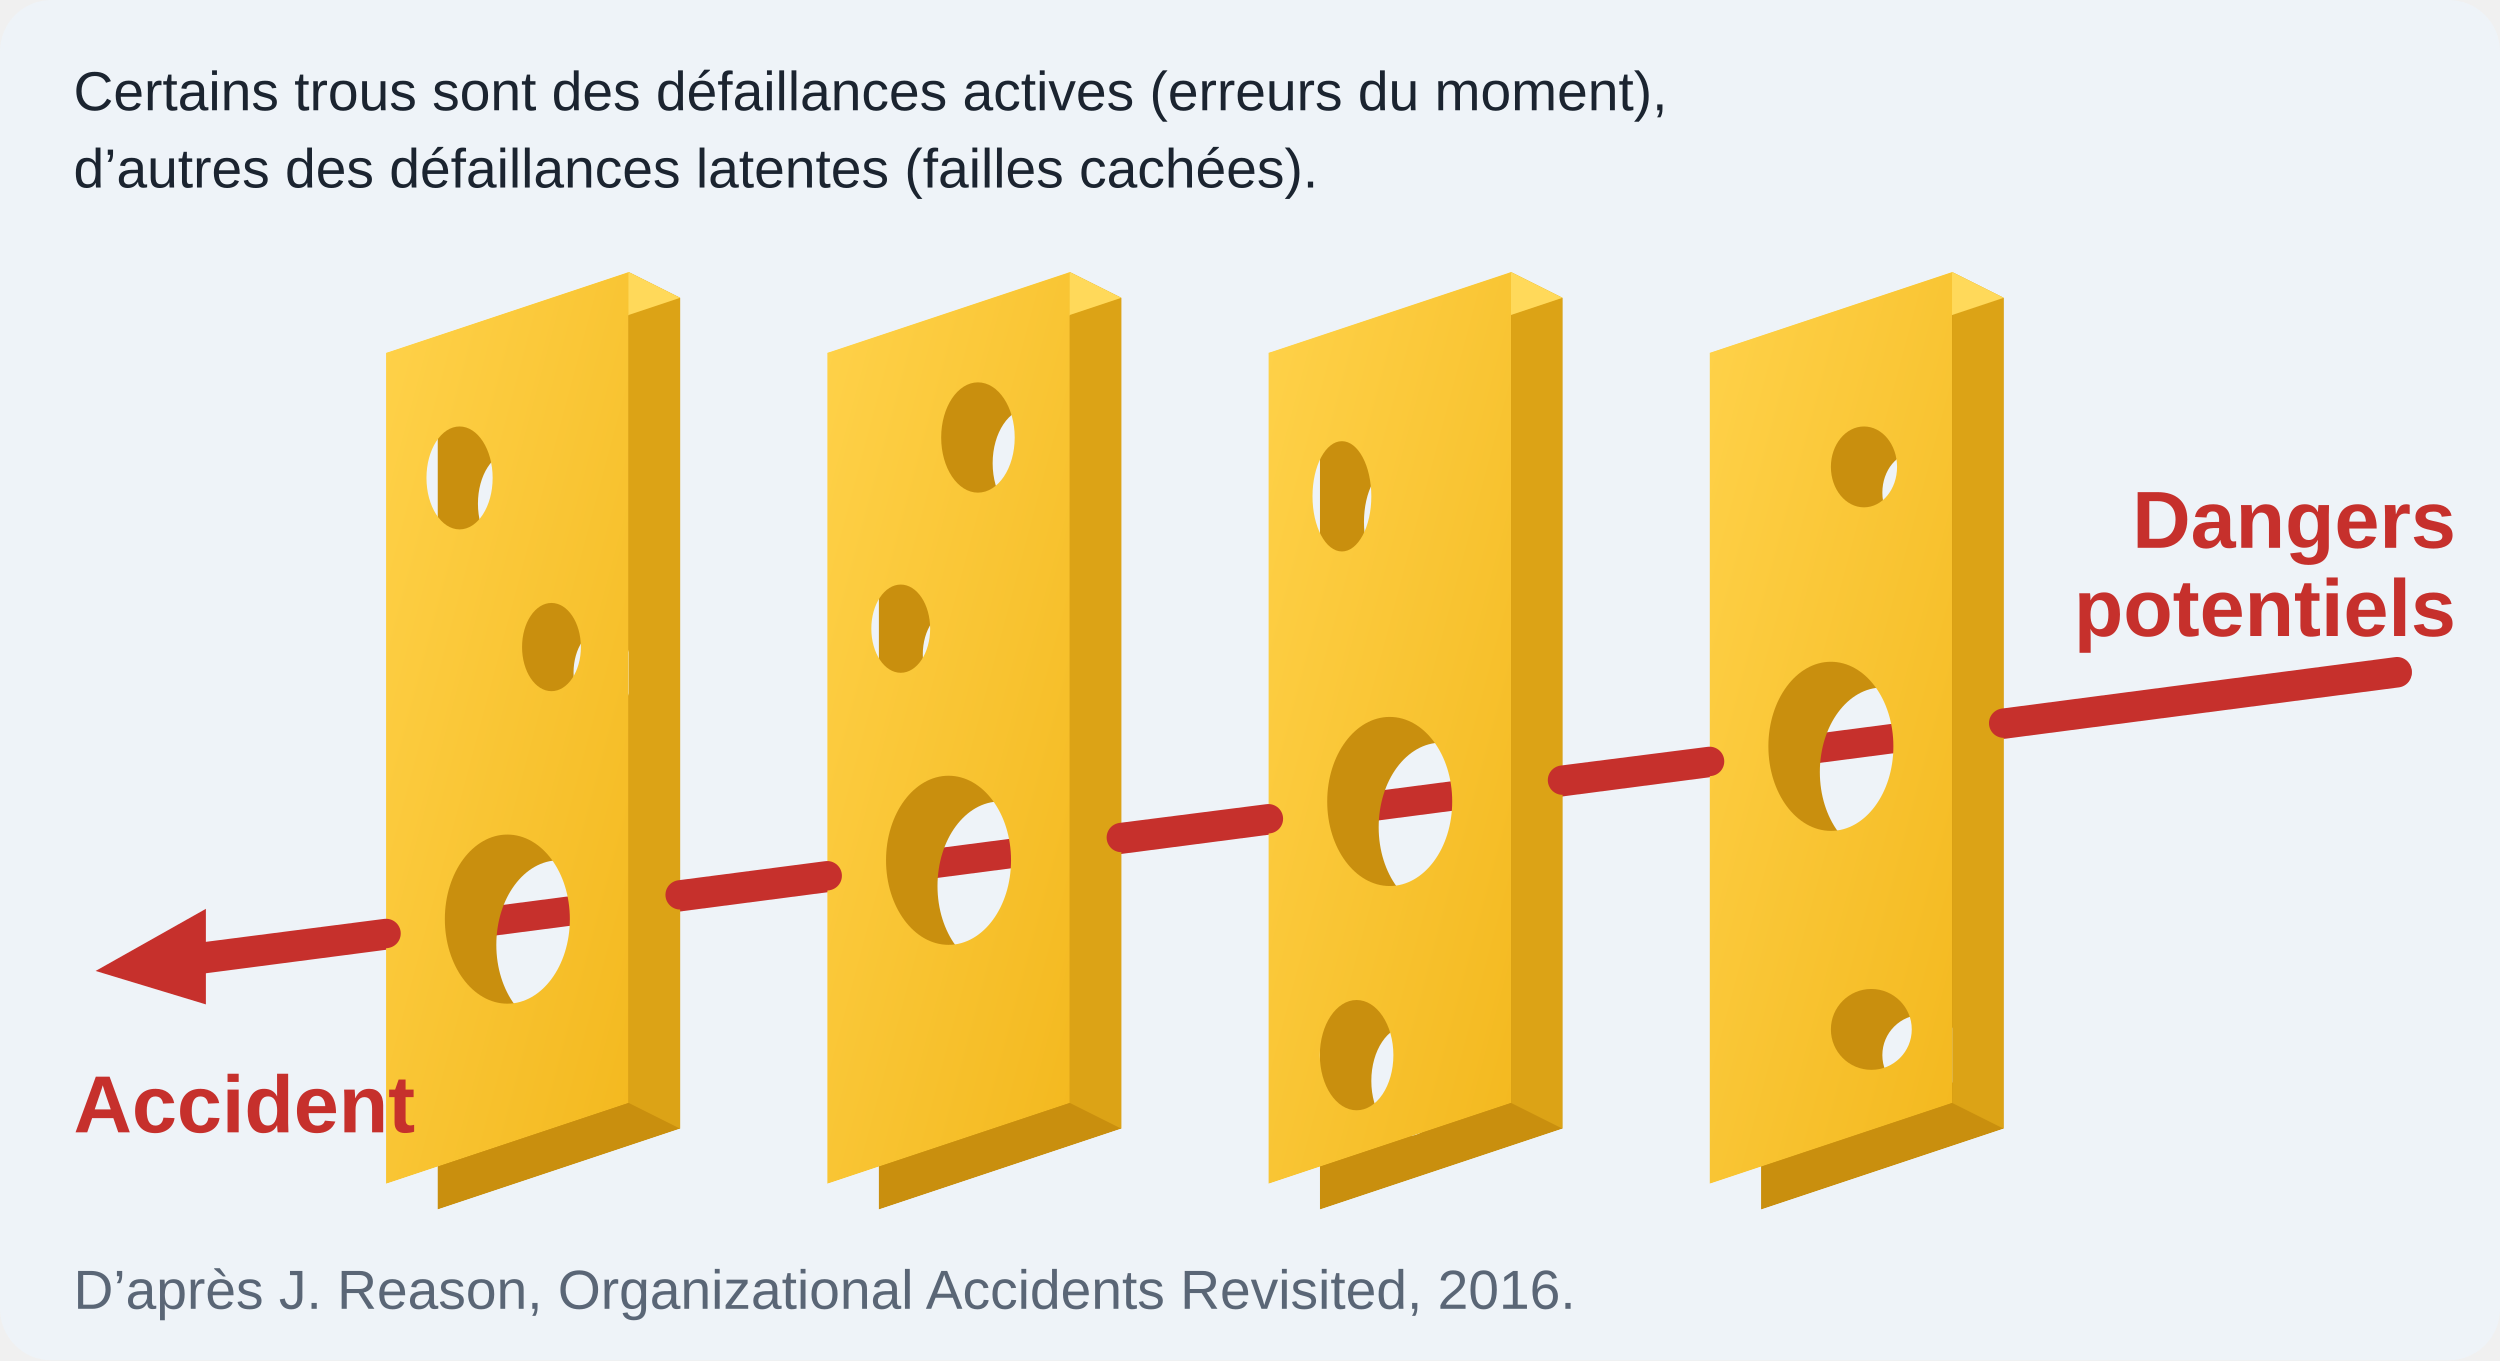
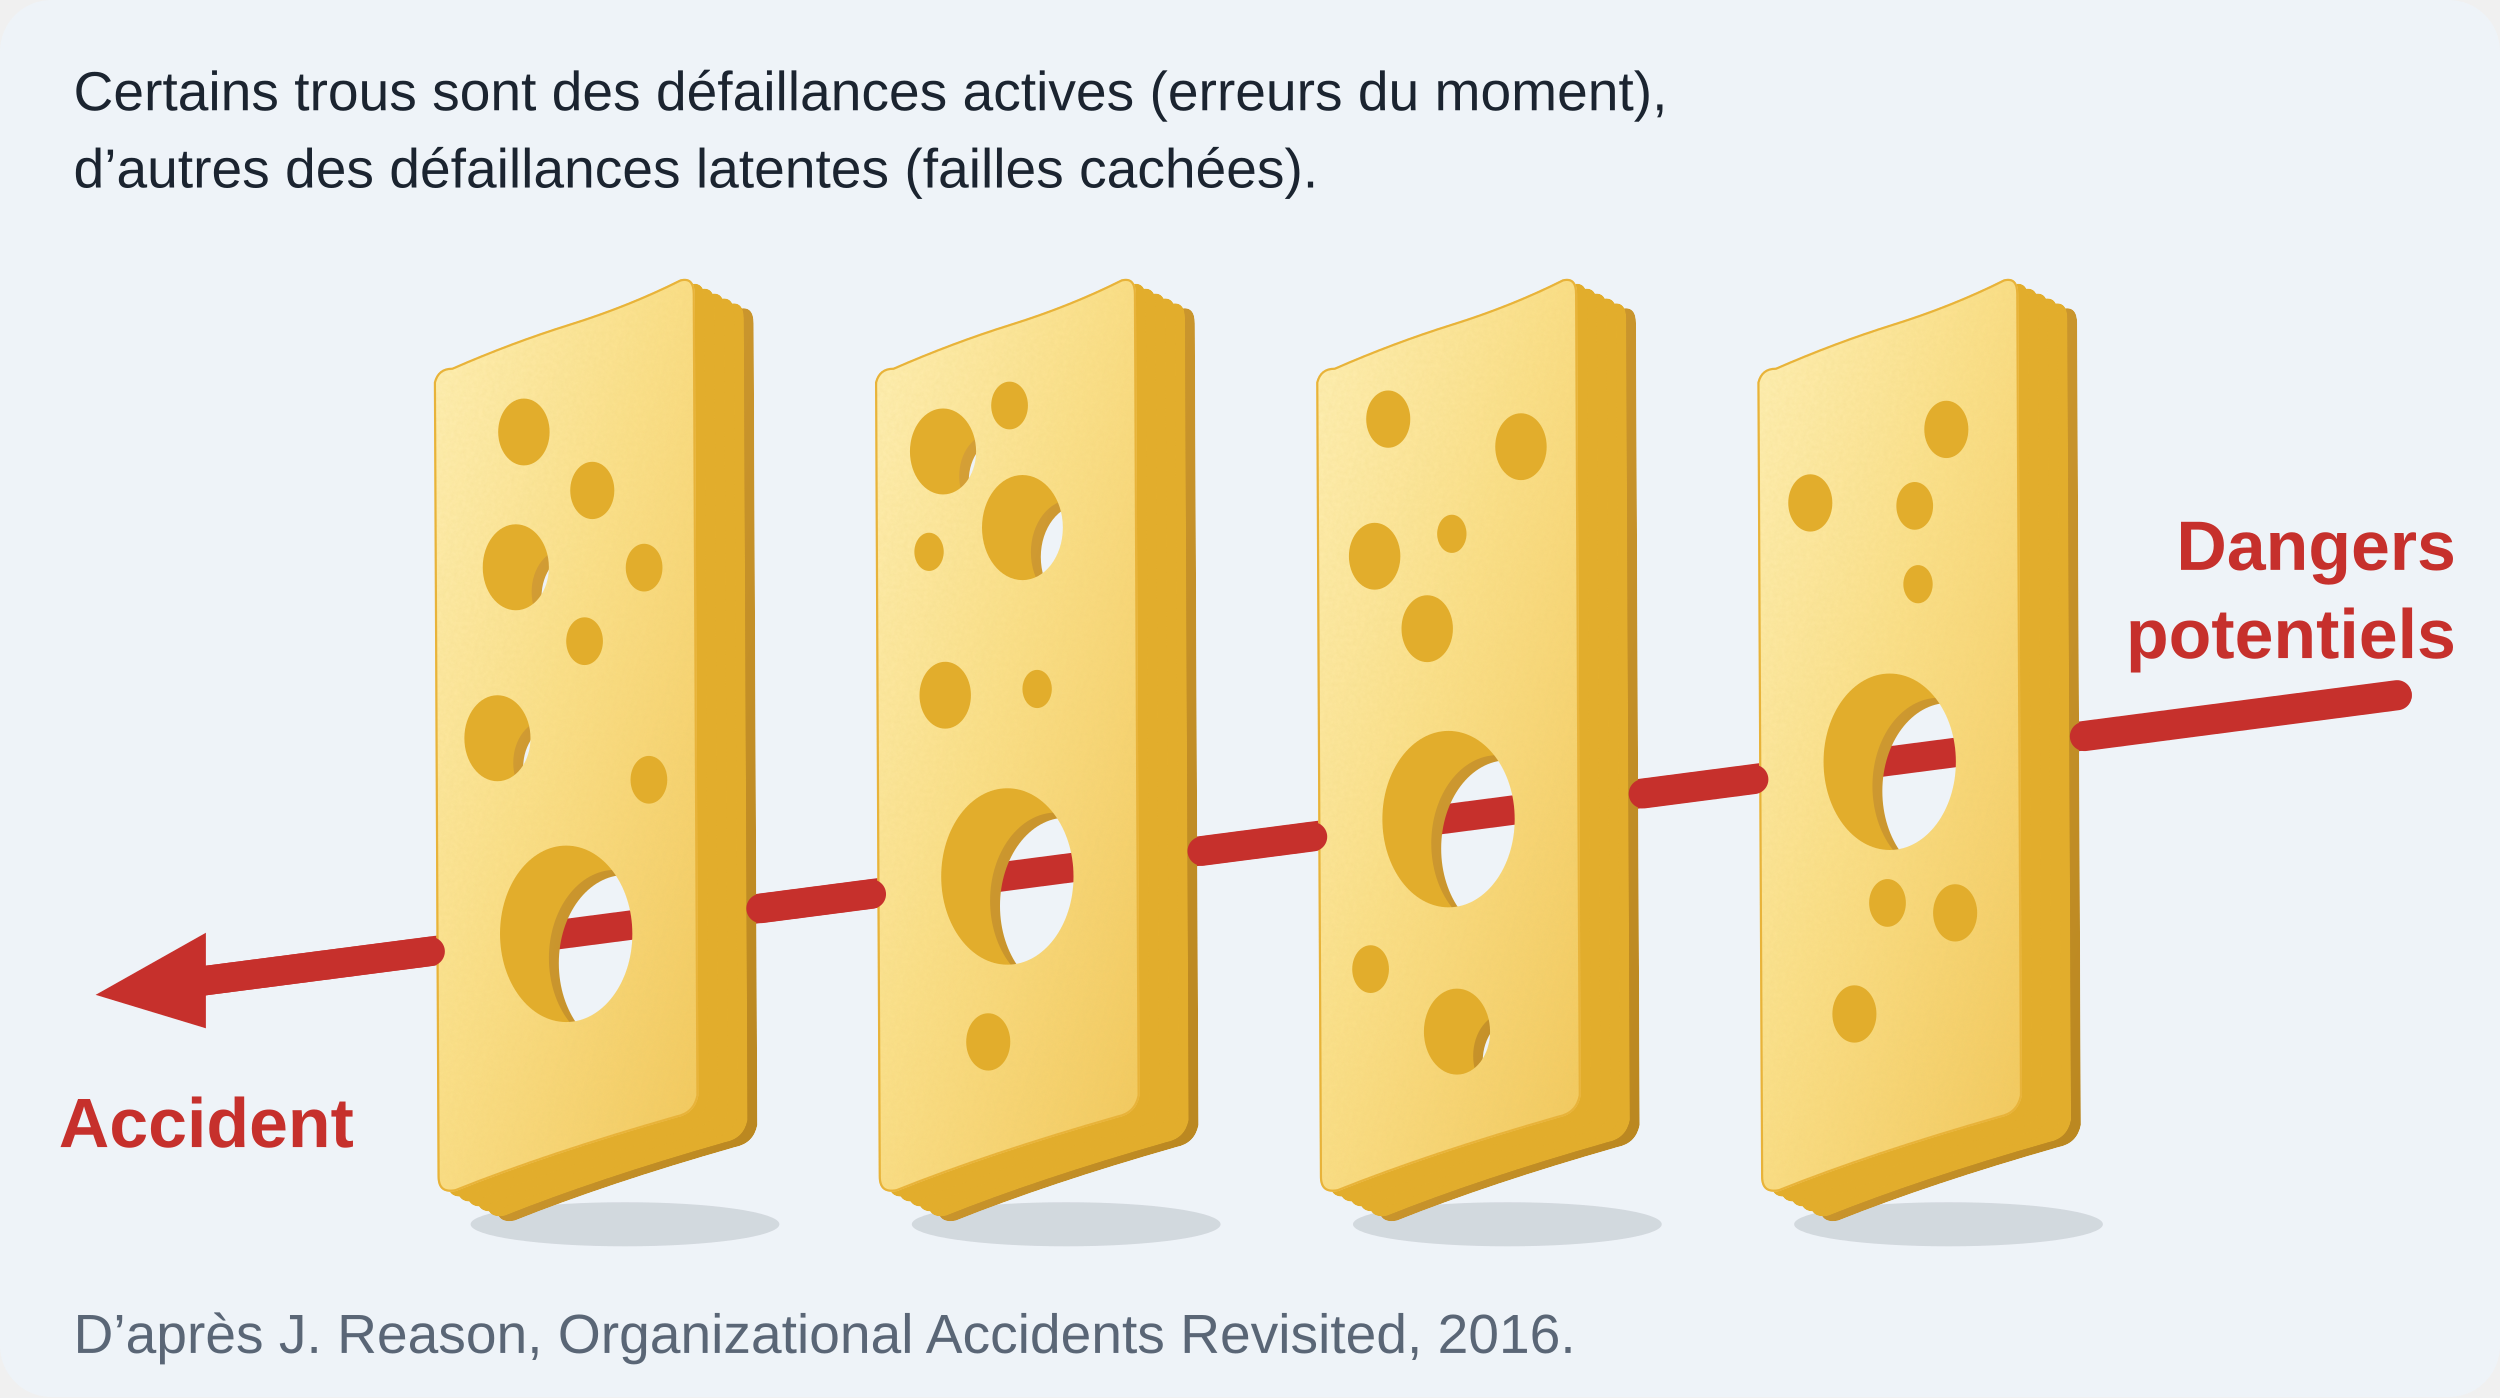
- <svg xmlns="http://www.w3.org/2000/svg" viewBox="0 0 680 370" role="img" aria-labelledby="t d">
-   <style>.ar{stroke:#c6302c;stroke-width:8;stroke-linecap:round}.l{font:700 19px 'Barlow Condensed',Arial Narrow,Arial,sans-serif;fill:#1b2430}.s{font:15px Arial,sans-serif;fill:#5a6676}.k{font:700 22px 'Barlow Condensed',Arial Narrow,Arial,sans-serif;fill:#c6302c}.n{font:15px Arial,sans-serif;fill:#1b2430}</style>
+ <svg xmlns="http://www.w3.org/2000/svg" viewBox="0 0 680 380" role="img" aria-labelledby="t d">
+   <style>.ar{stroke:#c6302c;stroke-width:8;stroke-linecap:round}.l{font:700 19px 'Barlow Condensed',Arial Narrow,Arial,sans-serif;fill:#1b2430}.s{font:15px Arial,sans-serif;fill:#5a6676}.k{font:700 19px 'Barlow Condensed',Arial Narrow,Arial,sans-serif;fill:#c6302c}.n{font:15px Arial,sans-serif;fill:#1b2430}</style>
  <defs>
-     <linearGradient id="g" x1="0" y1="0" x2="1" y2="1">
-       <stop offset="0" stop-color="#ffd24a" />
-       <stop offset="1" stop-color="#f3b81e" />
+     <linearGradient id="gf" x1="0" y1="0" x2="1" y2="1">
+       <stop offset="0" stop-color="#fff1b8" />
+       <stop offset=".45" stop-color="#fbe08a" />
+       <stop offset="1" stop-color="#f2c75a" />
    </linearGradient>
+     <linearGradient id="gb" x1="0" y1="0" x2="1" y2="1">
+       <stop offset="0" stop-color="#d9a33a" />
+       <stop offset="1" stop-color="#b9861f" />
+     </linearGradient>
+     <filter id="nz" x="0" y="0" width="100%" height="100%">
+       <feTurbulence type="fractalNoise" baseFrequency=".9" numOctaves="2" seed="3" />
+       <feColorMatrix values="0 0 0 0 .78  0 0 0 0 .58  0 0 0 0 .15  0 0 0 .35 0" />
+     </filter>
+     <pattern id="tx" width="680" height="380" patternUnits="userSpaceOnUse">
+       <rect width="680" height="380" filter="url(#nz)" />
+     </pattern>
    <mask id="b0">
-       <polygon points="119,103 185,81 185,307 119,329" fill="#fff" />
-       <ellipse cx="152" cy="257" rx="17" ry="23" fill="#000" />
-       <ellipse cx="139" cy="137" rx="9" ry="14" fill="#000" />
-       <ellipse cx="164" cy="183" rx="8" ry="12" fill="#000" />
+       <path d="M139,108 Q155,101 171,96 T201,84 Q205,83 205,88 L206,306 Q205,311 200,312 Q165,322 140,332 Q135,333 135,328 L134,112 Q135,108 139,108Z" fill="#fff" />
+       <ellipse cx="170.0" cy="262.0" rx="18" ry="24.0" fill="#000" />
+       <ellipse cx="151.3" cy="208.8" rx="9" ry="11.7" fill="#000" />
+       <ellipse cx="177.1" cy="141.4" rx="6" ry="7.8" fill="#000" />
+       <ellipse cx="175.0" cy="182.4" rx="5" ry="6.5" fill="#000" />
+       <ellipse cx="192.5" cy="220.1" rx="5" ry="6.5" fill="#000" />
+       <ellipse cx="191.2" cy="162.4" rx="5" ry="6.5" fill="#000" />
+       <ellipse cx="156.3" cy="162.3" rx="9" ry="11.7" fill="#000" />
+       <ellipse cx="158.5" cy="125.5" rx="7" ry="9.1" fill="#000" />
    </mask>
    <mask id="f0">
-       <polygon points="105,96 171,74 171,300 105,322" fill="#fff" />
-       <ellipse cx="138" cy="250" rx="17" ry="23" fill="#000" />
-       <ellipse cx="125" cy="130" rx="9" ry="14" fill="#000" />
-       <ellipse cx="150" cy="176" rx="8" ry="12" fill="#000" />
+       <path d="M123,100 Q139,93 155,88 T185,76 Q189,75 189,80 L190,298 Q189,303 184,304 Q149,314 124,324 Q119,325 119,320 L118,104 Q119,100 123,100Z" fill="#fff" />
+       <ellipse cx="154.0" cy="254.0" rx="18" ry="24.0" fill="#000" />
+       <ellipse cx="135.3" cy="200.8" rx="9" ry="11.7" fill="#000" />
+       <ellipse cx="161.1" cy="133.4" rx="6" ry="7.8" fill="#000" />
+       <ellipse cx="159.0" cy="174.4" rx="5" ry="6.5" fill="#000" />
+       <ellipse cx="176.5" cy="212.1" rx="5" ry="6.5" fill="#000" />
+       <ellipse cx="175.2" cy="154.4" rx="5" ry="6.5" fill="#000" />
+       <ellipse cx="140.3" cy="154.3" rx="9" ry="11.7" fill="#000" />
+       <ellipse cx="142.5" cy="117.5" rx="7" ry="9.1" fill="#000" />
+     </mask>
+     <mask id="t0_1">
+       <path d="M125.667,101.333 Q141.667,94.333 157.667,89.333 T187.667,77.333 Q191.667,76.333 191.667,81.333 L192.667,299.333 Q191.667,304.333 186.667,305.333 Q151.667,315.333 126.667,325.333 Q121.667,326.333 121.667,321.333 L120.667,105.333 Q121.667,101.333 125.667,101.333Z" fill="#fff" />
+       <ellipse cx="156.7" cy="255.3" rx="18" ry="24.0" fill="#000" />
+       <ellipse cx="138.0" cy="202.2" rx="9" ry="11.7" fill="#000" />
+       <ellipse cx="163.7" cy="134.7" rx="6" ry="7.8" fill="#000" />
+       <ellipse cx="161.6" cy="175.7" rx="5" ry="6.5" fill="#000" />
+       <ellipse cx="179.2" cy="213.5" rx="5" ry="6.5" fill="#000" />
+       <ellipse cx="177.8" cy="155.8" rx="5" ry="6.5" fill="#000" />
+       <ellipse cx="142.9" cy="155.7" rx="9" ry="11.7" fill="#000" />
+       <ellipse cx="145.2" cy="118.8" rx="7" ry="9.1" fill="#000" />
+     </mask>
+     <mask id="t0_2">
+       <path d="M128.333,102.667 Q144.333,95.667 160.333,90.667 T190.333,78.667 Q194.333,77.667 194.333,82.667 L195.333,300.667 Q194.333,305.667 189.333,306.667 Q154.333,316.667 129.333,326.667 Q124.333,327.667 124.333,322.667 L123.333,106.667 Q124.333,102.667 128.333,102.667Z" fill="#fff" />
+       <ellipse cx="159.3" cy="256.6" rx="18" ry="24.0" fill="#000" />
+       <ellipse cx="140.6" cy="203.5" rx="9" ry="11.7" fill="#000" />
+       <ellipse cx="166.4" cy="136.1" rx="6" ry="7.8" fill="#000" />
+       <ellipse cx="164.3" cy="177.1" rx="5" ry="6.5" fill="#000" />
+       <ellipse cx="181.9" cy="214.8" rx="5" ry="6.5" fill="#000" />
+       <ellipse cx="180.5" cy="157.1" rx="5" ry="6.5" fill="#000" />
+       <ellipse cx="145.6" cy="157.0" rx="9" ry="11.7" fill="#000" />
+       <ellipse cx="147.8" cy="120.1" rx="7" ry="9.1" fill="#000" />
+     </mask>
+     <mask id="t0_3">
+       <path d="M131.0,104.0 Q147.0,97.0 163.0,92.0 T193.0,80.0 Q197.0,79.0 197.0,84.0 L198.0,302.0 Q197.0,307.0 192.0,308.0 Q157.0,318.0 132.0,328.0 Q127.0,329.0 127.0,324.0 L126.0,108.0 Q127.0,104.0 131.0,104.0Z" fill="#fff" />
+       <ellipse cx="162.0" cy="258.0" rx="18" ry="24.0" fill="#000" />
+       <ellipse cx="143.3" cy="204.8" rx="9" ry="11.7" fill="#000" />
+       <ellipse cx="169.1" cy="137.4" rx="6" ry="7.8" fill="#000" />
+       <ellipse cx="167.0" cy="178.4" rx="5" ry="6.5" fill="#000" />
+       <ellipse cx="184.5" cy="216.1" rx="5" ry="6.5" fill="#000" />
+       <ellipse cx="183.2" cy="158.4" rx="5" ry="6.5" fill="#000" />
+       <ellipse cx="148.3" cy="158.3" rx="9" ry="11.7" fill="#000" />
+       <ellipse cx="150.5" cy="121.5" rx="7" ry="9.1" fill="#000" />
+     </mask>
+     <mask id="t0_4">
+       <path d="M133.667,105.333 Q149.667,98.333 165.667,93.333 T195.667,81.333 Q199.667,80.333 199.667,85.333 L200.667,303.333 Q199.667,308.333 194.667,309.333 Q159.667,319.333 134.667,329.333 Q129.667,330.333 129.667,325.333 L128.667,109.333 Q129.667,105.333 133.667,105.333Z" fill="#fff" />
+       <ellipse cx="164.7" cy="259.3" rx="18" ry="24.0" fill="#000" />
+       <ellipse cx="146.0" cy="206.2" rx="9" ry="11.7" fill="#000" />
+       <ellipse cx="171.7" cy="138.7" rx="6" ry="7.8" fill="#000" />
+       <ellipse cx="169.6" cy="179.7" rx="5" ry="6.5" fill="#000" />
+       <ellipse cx="187.2" cy="217.5" rx="5" ry="6.5" fill="#000" />
+       <ellipse cx="185.8" cy="159.8" rx="5" ry="6.5" fill="#000" />
+       <ellipse cx="150.9" cy="159.7" rx="9" ry="11.7" fill="#000" />
+       <ellipse cx="153.2" cy="122.8" rx="7" ry="9.1" fill="#000" />
+     </mask>
+     <mask id="t0_5">
+       <path d="M136.333,106.667 Q152.333,99.667 168.333,94.667 T198.333,82.667 Q202.333,81.667 202.333,86.667 L203.333,304.667 Q202.333,309.667 197.333,310.667 Q162.333,320.667 137.333,330.667 Q132.333,331.667 132.333,326.667 L131.333,110.667 Q132.333,106.667 136.333,106.667Z" fill="#fff" />
+       <ellipse cx="167.3" cy="260.6" rx="18" ry="24.0" fill="#000" />
+       <ellipse cx="148.6" cy="207.5" rx="9" ry="11.7" fill="#000" />
+       <ellipse cx="174.4" cy="140.1" rx="6" ry="7.8" fill="#000" />
+       <ellipse cx="172.3" cy="181.1" rx="5" ry="6.5" fill="#000" />
+       <ellipse cx="189.9" cy="218.8" rx="5" ry="6.5" fill="#000" />
+       <ellipse cx="188.5" cy="161.1" rx="5" ry="6.5" fill="#000" />
+       <ellipse cx="153.6" cy="161.0" rx="9" ry="11.7" fill="#000" />
+       <ellipse cx="155.8" cy="124.1" rx="7" ry="9.1" fill="#000" />
    </mask>
    <mask id="b1">
-       <polygon points="239,103 305,81 305,307 239,329" fill="#fff" />
-       <ellipse cx="272" cy="241" rx="17" ry="23" fill="#000" />
-       <ellipse cx="280" cy="126" rx="10" ry="15" fill="#000" />
-       <ellipse cx="259" cy="178" rx="8" ry="12" fill="#000" />
+       <path d="M259,108 Q275,101 291,96 T321,84 Q325,83 325,88 L326,306 Q325,311 320,312 Q285,322 260,332 Q255,333 255,328 L254,112 Q255,108 259,108Z" fill="#fff" />
+       <ellipse cx="290.0" cy="246.4" rx="18" ry="24.0" fill="#000" />
+       <ellipse cx="294.1" cy="151.5" rx="11" ry="14.3" fill="#000" />
+       <ellipse cx="272.5" cy="130.8" rx="9" ry="11.7" fill="#000" />
+       <ellipse cx="298.1" cy="195.4" rx="4" ry="5.2" fill="#000" />
+       <ellipse cx="290.6" cy="118.3" rx="5" ry="6.5" fill="#000" />
+       <ellipse cx="284.8" cy="291.4" rx="6" ry="7.8" fill="#000" />
+       <ellipse cx="273.1" cy="197.1" rx="7" ry="9.1" fill="#000" />
+       <ellipse cx="268.7" cy="158.1" rx="4" ry="5.2" fill="#000" />
    </mask>
    <mask id="f1">
-       <polygon points="225,96 291,74 291,300 225,322" fill="#fff" />
-       <ellipse cx="258" cy="234" rx="17" ry="23" fill="#000" />
-       <ellipse cx="266" cy="119" rx="10" ry="15" fill="#000" />
-       <ellipse cx="245" cy="171" rx="8" ry="12" fill="#000" />
+       <path d="M243,100 Q259,93 275,88 T305,76 Q309,75 309,80 L310,298 Q309,303 304,304 Q269,314 244,324 Q239,325 239,320 L238,104 Q239,100 243,100Z" fill="#fff" />
+       <ellipse cx="274.0" cy="238.4" rx="18" ry="24.0" fill="#000" />
+       <ellipse cx="278.1" cy="143.5" rx="11" ry="14.3" fill="#000" />
+       <ellipse cx="256.5" cy="122.8" rx="9" ry="11.7" fill="#000" />
+       <ellipse cx="282.1" cy="187.4" rx="4" ry="5.2" fill="#000" />
+       <ellipse cx="274.6" cy="110.3" rx="5" ry="6.5" fill="#000" />
+       <ellipse cx="268.8" cy="283.4" rx="6" ry="7.8" fill="#000" />
+       <ellipse cx="257.1" cy="189.1" rx="7" ry="9.1" fill="#000" />
+       <ellipse cx="252.7" cy="150.1" rx="4" ry="5.2" fill="#000" />
+     </mask>
+     <mask id="t1_1">
+       <path d="M245.667,101.333 Q261.667,94.333 277.667,89.333 T307.667,77.333 Q311.667,76.333 311.667,81.333 L312.667,299.333 Q311.667,304.333 306.667,305.333 Q271.667,315.333 246.667,325.333 Q241.667,326.333 241.667,321.333 L240.667,105.333 Q241.667,101.333 245.667,101.333Z" fill="#fff" />
+       <ellipse cx="276.7" cy="239.7" rx="18" ry="24.0" fill="#000" />
+       <ellipse cx="280.8" cy="144.9" rx="11" ry="14.3" fill="#000" />
+       <ellipse cx="259.2" cy="124.1" rx="9" ry="11.7" fill="#000" />
+       <ellipse cx="284.8" cy="188.7" rx="4" ry="5.2" fill="#000" />
+       <ellipse cx="277.3" cy="111.7" rx="5" ry="6.5" fill="#000" />
+       <ellipse cx="271.4" cy="284.8" rx="6" ry="7.8" fill="#000" />
+       <ellipse cx="259.8" cy="190.4" rx="7" ry="9.1" fill="#000" />
+       <ellipse cx="255.4" cy="151.4" rx="4" ry="5.2" fill="#000" />
+     </mask>
+     <mask id="t1_2">
+       <path d="M248.333,102.667 Q264.333,95.667 280.333,90.667 T310.333,78.667 Q314.333,77.667 314.333,82.667 L315.333,300.667 Q314.333,305.667 309.333,306.667 Q274.333,316.667 249.333,326.667 Q244.333,327.667 244.333,322.667 L243.333,106.667 Q244.333,102.667 248.333,102.667Z" fill="#fff" />
+       <ellipse cx="279.3" cy="241.0" rx="18" ry="24.0" fill="#000" />
+       <ellipse cx="283.4" cy="146.2" rx="11" ry="14.3" fill="#000" />
+       <ellipse cx="261.9" cy="125.5" rx="9" ry="11.7" fill="#000" />
+       <ellipse cx="287.5" cy="190.0" rx="4" ry="5.2" fill="#000" />
+       <ellipse cx="280.0" cy="113.0" rx="5" ry="6.5" fill="#000" />
+       <ellipse cx="274.1" cy="286.1" rx="6" ry="7.8" fill="#000" />
+       <ellipse cx="262.5" cy="191.8" rx="7" ry="9.1" fill="#000" />
+       <ellipse cx="258.0" cy="152.7" rx="4" ry="5.2" fill="#000" />
+     </mask>
+     <mask id="t1_3">
+       <path d="M251.0,104.0 Q267.0,97.0 283.0,92.0 T313.0,80.0 Q317.0,79.0 317.0,84.0 L318.0,302.0 Q317.0,307.0 312.0,308.0 Q277.0,318.0 252.0,328.0 Q247.0,329.0 247.0,324.0 L246.0,108.0 Q247.0,104.0 251.0,104.0Z" fill="#fff" />
+       <ellipse cx="282.0" cy="242.4" rx="18" ry="24.0" fill="#000" />
+       <ellipse cx="286.1" cy="147.5" rx="11" ry="14.3" fill="#000" />
+       <ellipse cx="264.5" cy="126.8" rx="9" ry="11.7" fill="#000" />
+       <ellipse cx="290.1" cy="191.4" rx="4" ry="5.2" fill="#000" />
+       <ellipse cx="282.6" cy="114.3" rx="5" ry="6.5" fill="#000" />
+       <ellipse cx="276.8" cy="287.4" rx="6" ry="7.8" fill="#000" />
+       <ellipse cx="265.1" cy="193.1" rx="7" ry="9.1" fill="#000" />
+       <ellipse cx="260.7" cy="154.1" rx="4" ry="5.2" fill="#000" />
+     </mask>
+     <mask id="t1_4">
+       <path d="M253.667,105.333 Q269.667,98.333 285.667,93.333 T315.667,81.333 Q319.667,80.333 319.667,85.333 L320.667,303.333 Q319.667,308.333 314.667,309.333 Q279.667,319.333 254.667,329.333 Q249.667,330.333 249.667,325.333 L248.667,109.333 Q249.667,105.333 253.667,105.333Z" fill="#fff" />
+       <ellipse cx="284.7" cy="243.7" rx="18" ry="24.0" fill="#000" />
+       <ellipse cx="288.8" cy="148.9" rx="11" ry="14.3" fill="#000" />
+       <ellipse cx="267.2" cy="128.1" rx="9" ry="11.7" fill="#000" />
+       <ellipse cx="292.8" cy="192.7" rx="4" ry="5.2" fill="#000" />
+       <ellipse cx="285.3" cy="115.7" rx="5" ry="6.5" fill="#000" />
+       <ellipse cx="279.4" cy="288.8" rx="6" ry="7.8" fill="#000" />
+       <ellipse cx="267.8" cy="194.4" rx="7" ry="9.1" fill="#000" />
+       <ellipse cx="263.4" cy="155.4" rx="4" ry="5.2" fill="#000" />
+     </mask>
+     <mask id="t1_5">
+       <path d="M256.333,106.667 Q272.333,99.667 288.333,94.667 T318.333,82.667 Q322.333,81.667 322.333,86.667 L323.333,304.667 Q322.333,309.667 317.333,310.667 Q282.333,320.667 257.333,330.667 Q252.333,331.667 252.333,326.667 L251.333,110.667 Q252.333,106.667 256.333,106.667Z" fill="#fff" />
+       <ellipse cx="287.3" cy="245.0" rx="18" ry="24.0" fill="#000" />
+       <ellipse cx="291.4" cy="150.2" rx="11" ry="14.3" fill="#000" />
+       <ellipse cx="269.9" cy="129.5" rx="9" ry="11.7" fill="#000" />
+       <ellipse cx="295.5" cy="194.0" rx="4" ry="5.2" fill="#000" />
+       <ellipse cx="288.0" cy="117.0" rx="5" ry="6.5" fill="#000" />
+       <ellipse cx="282.1" cy="290.1" rx="6" ry="7.8" fill="#000" />
+       <ellipse cx="270.5" cy="195.8" rx="7" ry="9.1" fill="#000" />
+       <ellipse cx="266.0" cy="156.7" rx="4" ry="5.2" fill="#000" />
    </mask>
    <mask id="b2">
-       <polygon points="359,103 425,81 425,307 359,329" fill="#fff" />
-       <ellipse cx="392" cy="225" rx="17" ry="23" fill="#000" />
-       <ellipse cx="379" cy="142" rx="8" ry="15" fill="#000" />
-       <ellipse cx="383" cy="294" rx="10" ry="15" fill="#000" />
+       <path d="M379,108 Q395,101 411,96 T441,84 Q445,83 445,88 L446,306 Q445,311 440,312 Q405,322 380,332 Q375,333 375,328 L374,112 Q375,108 379,108Z" fill="#fff" />
+       <ellipse cx="410.0" cy="230.8" rx="18" ry="24.0" fill="#000" />
+       <ellipse cx="393.6" cy="122.0" rx="6" ry="7.8" fill="#000" />
+       <ellipse cx="404.2" cy="179.0" rx="7" ry="9.1" fill="#000" />
+       <ellipse cx="388.8" cy="271.6" rx="5" ry="6.5" fill="#000" />
+       <ellipse cx="429.7" cy="129.5" rx="7" ry="9.1" fill="#000" />
+       <ellipse cx="412.3" cy="288.6" rx="9" ry="11.7" fill="#000" />
+       <ellipse cx="410.9" cy="153.2" rx="4" ry="5.2" fill="#000" />
+       <ellipse cx="389.9" cy="159.3" rx="7" ry="9.1" fill="#000" />
    </mask>
    <mask id="f2">
-       <polygon points="345,96 411,74 411,300 345,322" fill="#fff" />
-       <ellipse cx="378" cy="218" rx="17" ry="23" fill="#000" />
-       <ellipse cx="365" cy="135" rx="8" ry="15" fill="#000" />
-       <ellipse cx="369" cy="287" rx="10" ry="15" fill="#000" />
+       <path d="M363,100 Q379,93 395,88 T425,76 Q429,75 429,80 L430,298 Q429,303 424,304 Q389,314 364,324 Q359,325 359,320 L358,104 Q359,100 363,100Z" fill="#fff" />
+       <ellipse cx="394.0" cy="222.8" rx="18" ry="24.0" fill="#000" />
+       <ellipse cx="377.6" cy="114.0" rx="6" ry="7.8" fill="#000" />
+       <ellipse cx="388.2" cy="171.0" rx="7" ry="9.1" fill="#000" />
+       <ellipse cx="372.8" cy="263.6" rx="5" ry="6.5" fill="#000" />
+       <ellipse cx="413.7" cy="121.5" rx="7" ry="9.1" fill="#000" />
+       <ellipse cx="396.3" cy="280.6" rx="9" ry="11.7" fill="#000" />
+       <ellipse cx="394.9" cy="145.2" rx="4" ry="5.2" fill="#000" />
+       <ellipse cx="373.9" cy="151.3" rx="7" ry="9.1" fill="#000" />
+     </mask>
+     <mask id="t2_1">
+       <path d="M365.667,101.333 Q381.667,94.333 397.667,89.333 T427.667,77.333 Q431.667,76.333 431.667,81.333 L432.667,299.333 Q431.667,304.333 426.667,305.333 Q391.667,315.333 366.667,325.333 Q361.667,326.333 361.667,321.333 L360.667,105.333 Q361.667,101.333 365.667,101.333Z" fill="#fff" />
+       <ellipse cx="396.7" cy="224.1" rx="18" ry="24.0" fill="#000" />
+       <ellipse cx="380.2" cy="115.3" rx="6" ry="7.8" fill="#000" />
+       <ellipse cx="390.8" cy="172.3" rx="7" ry="9.1" fill="#000" />
+       <ellipse cx="375.5" cy="264.9" rx="5" ry="6.5" fill="#000" />
+       <ellipse cx="416.3" cy="122.8" rx="7" ry="9.1" fill="#000" />
+       <ellipse cx="399.0" cy="281.9" rx="9" ry="11.7" fill="#000" />
+       <ellipse cx="397.6" cy="146.6" rx="4" ry="5.2" fill="#000" />
+       <ellipse cx="376.6" cy="152.7" rx="7" ry="9.1" fill="#000" />
+     </mask>
+     <mask id="t2_2">
+       <path d="M368.333,102.667 Q384.333,95.667 400.333,90.667 T430.333,78.667 Q434.333,77.667 434.333,82.667 L435.333,300.667 Q434.333,305.667 429.333,306.667 Q394.333,316.667 369.333,326.667 Q364.333,327.667 364.333,322.667 L363.333,106.667 Q364.333,102.667 368.333,102.667Z" fill="#fff" />
+       <ellipse cx="399.3" cy="225.4" rx="18" ry="24.0" fill="#000" />
+       <ellipse cx="382.9" cy="116.7" rx="6" ry="7.8" fill="#000" />
+       <ellipse cx="393.5" cy="173.6" rx="7" ry="9.1" fill="#000" />
+       <ellipse cx="378.2" cy="266.2" rx="5" ry="6.5" fill="#000" />
+       <ellipse cx="419.0" cy="124.2" rx="7" ry="9.1" fill="#000" />
+       <ellipse cx="401.7" cy="283.2" rx="9" ry="11.7" fill="#000" />
+       <ellipse cx="400.3" cy="147.9" rx="4" ry="5.2" fill="#000" />
+       <ellipse cx="379.2" cy="154.0" rx="7" ry="9.1" fill="#000" />
+     </mask>
+     <mask id="t2_3">
+       <path d="M371.0,104.0 Q387.0,97.0 403.0,92.0 T433.0,80.0 Q437.0,79.0 437.0,84.0 L438.0,302.0 Q437.0,307.0 432.0,308.0 Q397.0,318.0 372.0,328.0 Q367.0,329.0 367.0,324.0 L366.0,108.0 Q367.0,104.0 371.0,104.0Z" fill="#fff" />
+       <ellipse cx="402.0" cy="226.8" rx="18" ry="24.0" fill="#000" />
+       <ellipse cx="385.6" cy="118.0" rx="6" ry="7.8" fill="#000" />
+       <ellipse cx="396.2" cy="175.0" rx="7" ry="9.1" fill="#000" />
+       <ellipse cx="380.8" cy="267.6" rx="5" ry="6.5" fill="#000" />
+       <ellipse cx="421.7" cy="125.5" rx="7" ry="9.1" fill="#000" />
+       <ellipse cx="404.3" cy="284.6" rx="9" ry="11.7" fill="#000" />
+       <ellipse cx="402.9" cy="149.2" rx="4" ry="5.2" fill="#000" />
+       <ellipse cx="381.9" cy="155.3" rx="7" ry="9.1" fill="#000" />
+     </mask>
+     <mask id="t2_4">
+       <path d="M373.667,105.333 Q389.667,98.333 405.667,93.333 T435.667,81.333 Q439.667,80.333 439.667,85.333 L440.667,303.333 Q439.667,308.333 434.667,309.333 Q399.667,319.333 374.667,329.333 Q369.667,330.333 369.667,325.333 L368.667,109.333 Q369.667,105.333 373.667,105.333Z" fill="#fff" />
+       <ellipse cx="404.7" cy="228.1" rx="18" ry="24.0" fill="#000" />
+       <ellipse cx="388.2" cy="119.3" rx="6" ry="7.8" fill="#000" />
+       <ellipse cx="398.8" cy="176.3" rx="7" ry="9.1" fill="#000" />
+       <ellipse cx="383.5" cy="268.9" rx="5" ry="6.5" fill="#000" />
+       <ellipse cx="424.3" cy="126.8" rx="7" ry="9.1" fill="#000" />
+       <ellipse cx="407.0" cy="285.9" rx="9" ry="11.7" fill="#000" />
+       <ellipse cx="405.6" cy="150.6" rx="4" ry="5.2" fill="#000" />
+       <ellipse cx="384.6" cy="156.7" rx="7" ry="9.1" fill="#000" />
+     </mask>
+     <mask id="t2_5">
+       <path d="M376.333,106.667 Q392.333,99.667 408.333,94.667 T438.333,82.667 Q442.333,81.667 442.333,86.667 L443.333,304.667 Q442.333,309.667 437.333,310.667 Q402.333,320.667 377.333,330.667 Q372.333,331.667 372.333,326.667 L371.333,110.667 Q372.333,106.667 376.333,106.667Z" fill="#fff" />
+       <ellipse cx="407.3" cy="229.4" rx="18" ry="24.0" fill="#000" />
+       <ellipse cx="390.9" cy="120.7" rx="6" ry="7.8" fill="#000" />
+       <ellipse cx="401.5" cy="177.6" rx="7" ry="9.1" fill="#000" />
+       <ellipse cx="386.2" cy="270.2" rx="5" ry="6.5" fill="#000" />
+       <ellipse cx="427.0" cy="128.2" rx="7" ry="9.1" fill="#000" />
+       <ellipse cx="409.7" cy="287.2" rx="9" ry="11.7" fill="#000" />
+       <ellipse cx="408.3" cy="151.9" rx="4" ry="5.2" fill="#000" />
+       <ellipse cx="387.2" cy="158.0" rx="7" ry="9.1" fill="#000" />
    </mask>
    <mask id="b3">
-       <polygon points="479,103 545,81 545,307 479,329" fill="#fff" />
-       <ellipse cx="512" cy="210" rx="17" ry="23" fill="#000" />
-       <ellipse cx="521" cy="134" rx="9" ry="11" fill="#000" />
-       <ellipse cx="523" cy="287" rx="11" ry="11" fill="#000" />
+       <path d="M499,108 Q515,101 531,96 T561,84 Q565,83 565,88 L566,306 Q565,311 560,312 Q525,322 500,332 Q495,333 495,328 L494,112 Q495,108 499,108Z" fill="#fff" />
+       <ellipse cx="530.0" cy="215.2" rx="18" ry="24.0" fill="#000" />
+       <ellipse cx="520.4" cy="283.8" rx="6" ry="7.8" fill="#000" />
+       <ellipse cx="536.8" cy="145.6" rx="5" ry="6.5" fill="#000" />
+       <ellipse cx="508.4" cy="144.8" rx="6" ry="7.8" fill="#000" />
+       <ellipse cx="545.4" cy="124.8" rx="6" ry="7.8" fill="#000" />
+       <ellipse cx="529.4" cy="253.6" rx="5" ry="6.5" fill="#000" />
+       <ellipse cx="547.8" cy="256.3" rx="6" ry="7.8" fill="#000" />
+       <ellipse cx="537.7" cy="166.9" rx="4" ry="5.2" fill="#000" />
    </mask>
    <mask id="f3">
-       <polygon points="465,96 531,74 531,300 465,322" fill="#fff" />
-       <ellipse cx="498" cy="203" rx="17" ry="23" fill="#000" />
-       <ellipse cx="507" cy="127" rx="9" ry="11" fill="#000" />
-       <ellipse cx="509" cy="280" rx="11" ry="11" fill="#000" />
+       <path d="M483,100 Q499,93 515,88 T545,76 Q549,75 549,80 L550,298 Q549,303 544,304 Q509,314 484,324 Q479,325 479,320 L478,104 Q479,100 483,100Z" fill="#fff" />
+       <ellipse cx="514.0" cy="207.2" rx="18" ry="24.0" fill="#000" />
+       <ellipse cx="504.4" cy="275.8" rx="6" ry="7.8" fill="#000" />
+       <ellipse cx="520.8" cy="137.6" rx="5" ry="6.5" fill="#000" />
+       <ellipse cx="492.4" cy="136.8" rx="6" ry="7.8" fill="#000" />
+       <ellipse cx="529.4" cy="116.8" rx="6" ry="7.8" fill="#000" />
+       <ellipse cx="513.4" cy="245.6" rx="5" ry="6.5" fill="#000" />
+       <ellipse cx="531.8" cy="248.3" rx="6" ry="7.8" fill="#000" />
+       <ellipse cx="521.7" cy="158.9" rx="4" ry="5.2" fill="#000" />
+     </mask>
+     <mask id="t3_1">
+       <path d="M485.667,101.333 Q501.667,94.333 517.667,89.333 T547.667,77.333 Q551.667,76.333 551.667,81.333 L552.667,299.333 Q551.667,304.333 546.667,305.333 Q511.667,315.333 486.667,325.333 Q481.667,326.333 481.667,321.333 L480.667,105.333 Q481.667,101.333 485.667,101.333Z" fill="#fff" />
+       <ellipse cx="516.7" cy="208.5" rx="18" ry="24.0" fill="#000" />
+       <ellipse cx="507.0" cy="277.2" rx="6" ry="7.8" fill="#000" />
+       <ellipse cx="523.4" cy="138.9" rx="5" ry="6.5" fill="#000" />
+       <ellipse cx="495.0" cy="138.1" rx="6" ry="7.8" fill="#000" />
+       <ellipse cx="532.0" cy="118.1" rx="6" ry="7.8" fill="#000" />
+       <ellipse cx="516.0" cy="247.0" rx="5" ry="6.5" fill="#000" />
+       <ellipse cx="534.4" cy="249.6" rx="6" ry="7.8" fill="#000" />
+       <ellipse cx="524.3" cy="160.3" rx="4" ry="5.2" fill="#000" />
+     </mask>
+     <mask id="t3_2">
+       <path d="M488.333,102.667 Q504.333,95.667 520.333,90.667 T550.333,78.667 Q554.333,77.667 554.333,82.667 L555.333,300.667 Q554.333,305.667 549.333,306.667 Q514.333,316.667 489.333,326.667 Q484.333,327.667 484.333,322.667 L483.333,106.667 Q484.333,102.667 488.333,102.667Z" fill="#fff" />
+       <ellipse cx="519.3" cy="209.8" rx="18" ry="24.0" fill="#000" />
+       <ellipse cx="509.7" cy="278.5" rx="6" ry="7.8" fill="#000" />
+       <ellipse cx="526.1" cy="140.3" rx="5" ry="6.5" fill="#000" />
+       <ellipse cx="497.7" cy="139.5" rx="6" ry="7.8" fill="#000" />
+       <ellipse cx="534.7" cy="119.4" rx="6" ry="7.8" fill="#000" />
+       <ellipse cx="518.7" cy="248.3" rx="5" ry="6.5" fill="#000" />
+       <ellipse cx="537.1" cy="250.9" rx="6" ry="7.8" fill="#000" />
+       <ellipse cx="527.0" cy="161.6" rx="4" ry="5.2" fill="#000" />
+     </mask>
+     <mask id="t3_3">
+       <path d="M491.0,104.0 Q507.0,97.0 523.0,92.0 T553.0,80.0 Q557.0,79.0 557.0,84.0 L558.0,302.0 Q557.0,307.0 552.0,308.0 Q517.0,318.0 492.0,328.0 Q487.0,329.0 487.0,324.0 L486.0,108.0 Q487.0,104.0 491.0,104.0Z" fill="#fff" />
+       <ellipse cx="522.0" cy="211.2" rx="18" ry="24.0" fill="#000" />
+       <ellipse cx="512.4" cy="279.8" rx="6" ry="7.8" fill="#000" />
+       <ellipse cx="528.8" cy="141.6" rx="5" ry="6.5" fill="#000" />
+       <ellipse cx="500.4" cy="140.8" rx="6" ry="7.8" fill="#000" />
+       <ellipse cx="537.4" cy="120.8" rx="6" ry="7.8" fill="#000" />
+       <ellipse cx="521.4" cy="249.6" rx="5" ry="6.5" fill="#000" />
+       <ellipse cx="539.8" cy="252.3" rx="6" ry="7.8" fill="#000" />
+       <ellipse cx="529.7" cy="162.9" rx="4" ry="5.2" fill="#000" />
+     </mask>
+     <mask id="t3_4">
+       <path d="M493.667,105.333 Q509.667,98.333 525.667,93.333 T555.667,81.333 Q559.667,80.333 559.667,85.333 L560.667,303.333 Q559.667,308.333 554.667,309.333 Q519.667,319.333 494.667,329.333 Q489.667,330.333 489.667,325.333 L488.667,109.333 Q489.667,105.333 493.667,105.333Z" fill="#fff" />
+       <ellipse cx="524.7" cy="212.5" rx="18" ry="24.0" fill="#000" />
+       <ellipse cx="515.0" cy="281.2" rx="6" ry="7.8" fill="#000" />
+       <ellipse cx="531.4" cy="142.9" rx="5" ry="6.5" fill="#000" />
+       <ellipse cx="503.0" cy="142.1" rx="6" ry="7.8" fill="#000" />
+       <ellipse cx="540.0" cy="122.1" rx="6" ry="7.8" fill="#000" />
+       <ellipse cx="524.0" cy="251.0" rx="5" ry="6.5" fill="#000" />
+       <ellipse cx="542.4" cy="253.6" rx="6" ry="7.8" fill="#000" />
+       <ellipse cx="532.3" cy="164.3" rx="4" ry="5.2" fill="#000" />
+     </mask>
+     <mask id="t3_5">
+       <path d="M496.333,106.667 Q512.333,99.667 528.333,94.667 T558.333,82.667 Q562.333,81.667 562.333,86.667 L563.333,304.667 Q562.333,309.667 557.333,310.667 Q522.333,320.667 497.333,330.667 Q492.333,331.667 492.333,326.667 L491.333,110.667 Q492.333,106.667 496.333,106.667Z" fill="#fff" />
+       <ellipse cx="527.3" cy="213.8" rx="18" ry="24.0" fill="#000" />
+       <ellipse cx="517.7" cy="282.5" rx="6" ry="7.8" fill="#000" />
+       <ellipse cx="534.1" cy="144.3" rx="5" ry="6.5" fill="#000" />
+       <ellipse cx="505.7" cy="143.5" rx="6" ry="7.8" fill="#000" />
+       <ellipse cx="542.7" cy="123.4" rx="6" ry="7.8" fill="#000" />
+       <ellipse cx="526.7" cy="252.3" rx="5" ry="6.5" fill="#000" />
+       <ellipse cx="545.1" cy="254.9" rx="6" ry="7.8" fill="#000" />
+       <ellipse cx="535.0" cy="165.6" rx="4" ry="5.2" fill="#000" />
    </mask>
  </defs>
-   <rect width="680" height="370" fill="#eef3f8" rx="14" />
-   <line x1="652" y1="183" x2="46" y2="262" class="ar" />
-   <polygon points="119,103 185,81 185,307 119,329" fill="#c98f0e" mask="url(#b0)" />
-   <polygon points="171,74 185,81 185,307 171,300" fill="#dca316" />
-   <polygon points="105,96 119,103 185,81 171,74" fill="#ffd95a" />
-   <polygon points="105,96 171,74 171,300 105,322" fill="url(#g)" mask="url(#f0)" />
-   <polygon points="239,103 305,81 305,307 239,329" fill="#c98f0e" mask="url(#b1)" />
-   <polygon points="291,74 305,81 305,307 291,300" fill="#dca316" />
-   <polygon points="225,96 239,103 305,81 291,74" fill="#ffd95a" />
-   <polygon points="225,96 291,74 291,300 225,322" fill="url(#g)" mask="url(#f1)" />
-   <polygon points="359,103 425,81 425,307 359,329" fill="#c98f0e" mask="url(#b2)" />
-   <polygon points="411,74 425,81 425,307 411,300" fill="#dca316" />
-   <polygon points="345,96 359,103 425,81 411,74" fill="#ffd95a" />
-   <polygon points="345,96 411,74 411,300 345,322" fill="url(#g)" mask="url(#f2)" />
-   <polygon points="479,103 545,81 545,307 479,329" fill="#c98f0e" mask="url(#b3)" />
-   <polygon points="531,74 545,81 545,307 531,300" fill="#dca316" />
-   <polygon points="465,96 479,103 545,81 531,74" fill="#ffd95a" />
-   <polygon points="465,96 531,74 531,300 465,322" fill="url(#g)" mask="url(#f3)" />
-   <line x1="652" y1="182.7" x2="545" y2="196.7" class="ar" />
-   <line x1="465" y1="207.1" x2="425" y2="212.2" class="ar" />
-   <line x1="345" y1="222.7" x2="305" y2="227.8" class="ar" />
-   <line x1="225" y1="238.2" x2="185" y2="243.4" class="ar" />
-   <line x1="105" y1="253.9" x2="46" y2="261.5" class="ar" />
-   <polygon points="26,264.1 56,247.2 56,273.2" fill="#c6302c" />
-   <text x="668" y="149" text-anchor="end" class="k">Dangers</text>
-   <text x="668" y="173" text-anchor="end" class="k">potentiels</text>
-   <text x="20" y="308" class="k">Accident</text>
+   <rect width="680" height="380" fill="#eef3f8" rx="14" />
+   <line x1="652" y1="189" x2="46" y2="268" class="ar" />
+   <ellipse cx="170" cy="333" rx="42" ry="6" fill="#1b2430" opacity=".13" />
+   <path d="M139,108 Q155,101 171,96 T201,84 Q205,83 205,88 L206,306 Q205,311 200,312 Q165,322 140,332 Q135,333 135,328 L134,112 Q135,108 139,108Z" fill="url(#gb)" mask="url(#b0)" />
+   <path d="M136.333,106.667 Q152.333,99.667 168.333,94.667 T198.333,82.667 Q202.333,81.667 202.333,86.667 L203.333,304.667 Q202.333,309.667 197.333,310.667 Q162.333,320.667 137.333,330.667 Q132.333,331.667 132.333,326.667 L131.333,110.667 Q132.333,106.667 136.333,106.667Z" fill="#e2ad2c" mask="url(#t0_5)" />
+   <path d="M133.667,105.333 Q149.667,98.333 165.667,93.333 T195.667,81.333 Q199.667,80.333 199.667,85.333 L200.667,303.333 Q199.667,308.333 194.667,309.333 Q159.667,319.333 134.667,329.333 Q129.667,330.333 129.667,325.333 L128.667,109.333 Q129.667,105.333 133.667,105.333Z" fill="#e2ad2c" mask="url(#t0_4)" />
+   <path d="M131.0,104.0 Q147.0,97.0 163.0,92.0 T193.0,80.0 Q197.0,79.0 197.0,84.0 L198.0,302.0 Q197.0,307.0 192.0,308.0 Q157.0,318.0 132.0,328.0 Q127.0,329.0 127.0,324.0 L126.0,108.0 Q127.0,104.0 131.0,104.0Z" fill="#e2ad2c" mask="url(#t0_3)" />
+   <path d="M128.333,102.667 Q144.333,95.667 160.333,90.667 T190.333,78.667 Q194.333,77.667 194.333,82.667 L195.333,300.667 Q194.333,305.667 189.333,306.667 Q154.333,316.667 129.333,326.667 Q124.333,327.667 124.333,322.667 L123.333,106.667 Q124.333,102.667 128.333,102.667Z" fill="#e2ad2c" mask="url(#t0_2)" />
+   <path d="M125.667,101.333 Q141.667,94.333 157.667,89.333 T187.667,77.333 Q191.667,76.333 191.667,81.333 L192.667,299.333 Q191.667,304.333 186.667,305.333 Q151.667,315.333 126.667,325.333 Q121.667,326.333 121.667,321.333 L120.667,105.333 Q121.667,101.333 125.667,101.333Z" fill="#e2ad2c" mask="url(#t0_1)" />
+   <path d="M123,100 Q139,93 155,88 T185,76 Q189,75 189,80 L190,298 Q189,303 184,304 Q149,314 124,324 Q119,325 119,320 L118,104 Q119,100 123,100Z" fill="url(#gf)" mask="url(#f0)" />
+   <path d="M123,100 Q139,93 155,88 T185,76 Q189,75 189,80 L190,298 Q189,303 184,304 Q149,314 124,324 Q119,325 119,320 L118,104 Q119,100 123,100Z" fill="url(#tx)" mask="url(#f0)" opacity=".55" />
+   <path d="M123,100 Q139,93 155,88 T185,76 Q189,75 189,80 L190,298 Q189,303 184,304 Q149,314 124,324 Q119,325 119,320 L118,104 Q119,100 123,100Z" fill="none" stroke="#e8b33a" stroke-width="1.2" mask="url(#f0)" />
+   <ellipse cx="290" cy="333" rx="42" ry="6" fill="#1b2430" opacity=".13" />
+   <path d="M259,108 Q275,101 291,96 T321,84 Q325,83 325,88 L326,306 Q325,311 320,312 Q285,322 260,332 Q255,333 255,328 L254,112 Q255,108 259,108Z" fill="url(#gb)" mask="url(#b1)" />
+   <path d="M256.333,106.667 Q272.333,99.667 288.333,94.667 T318.333,82.667 Q322.333,81.667 322.333,86.667 L323.333,304.667 Q322.333,309.667 317.333,310.667 Q282.333,320.667 257.333,330.667 Q252.333,331.667 252.333,326.667 L251.333,110.667 Q252.333,106.667 256.333,106.667Z" fill="#e2ad2c" mask="url(#t1_5)" />
+   <path d="M253.667,105.333 Q269.667,98.333 285.667,93.333 T315.667,81.333 Q319.667,80.333 319.667,85.333 L320.667,303.333 Q319.667,308.333 314.667,309.333 Q279.667,319.333 254.667,329.333 Q249.667,330.333 249.667,325.333 L248.667,109.333 Q249.667,105.333 253.667,105.333Z" fill="#e2ad2c" mask="url(#t1_4)" />
+   <path d="M251.0,104.0 Q267.0,97.0 283.0,92.0 T313.0,80.0 Q317.0,79.0 317.0,84.0 L318.0,302.0 Q317.0,307.0 312.0,308.0 Q277.0,318.0 252.0,328.0 Q247.0,329.0 247.0,324.0 L246.0,108.0 Q247.0,104.0 251.0,104.0Z" fill="#e2ad2c" mask="url(#t1_3)" />
+   <path d="M248.333,102.667 Q264.333,95.667 280.333,90.667 T310.333,78.667 Q314.333,77.667 314.333,82.667 L315.333,300.667 Q314.333,305.667 309.333,306.667 Q274.333,316.667 249.333,326.667 Q244.333,327.667 244.333,322.667 L243.333,106.667 Q244.333,102.667 248.333,102.667Z" fill="#e2ad2c" mask="url(#t1_2)" />
+   <path d="M245.667,101.333 Q261.667,94.333 277.667,89.333 T307.667,77.333 Q311.667,76.333 311.667,81.333 L312.667,299.333 Q311.667,304.333 306.667,305.333 Q271.667,315.333 246.667,325.333 Q241.667,326.333 241.667,321.333 L240.667,105.333 Q241.667,101.333 245.667,101.333Z" fill="#e2ad2c" mask="url(#t1_1)" />
+   <path d="M243,100 Q259,93 275,88 T305,76 Q309,75 309,80 L310,298 Q309,303 304,304 Q269,314 244,324 Q239,325 239,320 L238,104 Q239,100 243,100Z" fill="url(#gf)" mask="url(#f1)" />
+   <path d="M243,100 Q259,93 275,88 T305,76 Q309,75 309,80 L310,298 Q309,303 304,304 Q269,314 244,324 Q239,325 239,320 L238,104 Q239,100 243,100Z" fill="url(#tx)" mask="url(#f1)" opacity=".55" />
+   <path d="M243,100 Q259,93 275,88 T305,76 Q309,75 309,80 L310,298 Q309,303 304,304 Q269,314 244,324 Q239,325 239,320 L238,104 Q239,100 243,100Z" fill="none" stroke="#e8b33a" stroke-width="1.2" mask="url(#f1)" />
+   <ellipse cx="410" cy="333" rx="42" ry="6" fill="#1b2430" opacity=".13" />
+   <path d="M379,108 Q395,101 411,96 T441,84 Q445,83 445,88 L446,306 Q445,311 440,312 Q405,322 380,332 Q375,333 375,328 L374,112 Q375,108 379,108Z" fill="url(#gb)" mask="url(#b2)" />
+   <path d="M376.333,106.667 Q392.333,99.667 408.333,94.667 T438.333,82.667 Q442.333,81.667 442.333,86.667 L443.333,304.667 Q442.333,309.667 437.333,310.667 Q402.333,320.667 377.333,330.667 Q372.333,331.667 372.333,326.667 L371.333,110.667 Q372.333,106.667 376.333,106.667Z" fill="#e2ad2c" mask="url(#t2_5)" />
+   <path d="M373.667,105.333 Q389.667,98.333 405.667,93.333 T435.667,81.333 Q439.667,80.333 439.667,85.333 L440.667,303.333 Q439.667,308.333 434.667,309.333 Q399.667,319.333 374.667,329.333 Q369.667,330.333 369.667,325.333 L368.667,109.333 Q369.667,105.333 373.667,105.333Z" fill="#e2ad2c" mask="url(#t2_4)" />
+   <path d="M371.0,104.0 Q387.0,97.0 403.0,92.0 T433.0,80.0 Q437.0,79.0 437.0,84.0 L438.0,302.0 Q437.0,307.0 432.0,308.0 Q397.0,318.0 372.0,328.0 Q367.0,329.0 367.0,324.0 L366.0,108.0 Q367.0,104.0 371.0,104.0Z" fill="#e2ad2c" mask="url(#t2_3)" />
+   <path d="M368.333,102.667 Q384.333,95.667 400.333,90.667 T430.333,78.667 Q434.333,77.667 434.333,82.667 L435.333,300.667 Q434.333,305.667 429.333,306.667 Q394.333,316.667 369.333,326.667 Q364.333,327.667 364.333,322.667 L363.333,106.667 Q364.333,102.667 368.333,102.667Z" fill="#e2ad2c" mask="url(#t2_2)" />
+   <path d="M365.667,101.333 Q381.667,94.333 397.667,89.333 T427.667,77.333 Q431.667,76.333 431.667,81.333 L432.667,299.333 Q431.667,304.333 426.667,305.333 Q391.667,315.333 366.667,325.333 Q361.667,326.333 361.667,321.333 L360.667,105.333 Q361.667,101.333 365.667,101.333Z" fill="#e2ad2c" mask="url(#t2_1)" />
+   <path d="M363,100 Q379,93 395,88 T425,76 Q429,75 429,80 L430,298 Q429,303 424,304 Q389,314 364,324 Q359,325 359,320 L358,104 Q359,100 363,100Z" fill="url(#gf)" mask="url(#f2)" />
+   <path d="M363,100 Q379,93 395,88 T425,76 Q429,75 429,80 L430,298 Q429,303 424,304 Q389,314 364,324 Q359,325 359,320 L358,104 Q359,100 363,100Z" fill="url(#tx)" mask="url(#f2)" opacity=".55" />
+   <path d="M363,100 Q379,93 395,88 T425,76 Q429,75 429,80 L430,298 Q429,303 424,304 Q389,314 364,324 Q359,325 359,320 L358,104 Q359,100 363,100Z" fill="none" stroke="#e8b33a" stroke-width="1.2" mask="url(#f2)" />
+   <ellipse cx="530" cy="333" rx="42" ry="6" fill="#1b2430" opacity=".13" />
+   <path d="M499,108 Q515,101 531,96 T561,84 Q565,83 565,88 L566,306 Q565,311 560,312 Q525,322 500,332 Q495,333 495,328 L494,112 Q495,108 499,108Z" fill="url(#gb)" mask="url(#b3)" />
+   <path d="M496.333,106.667 Q512.333,99.667 528.333,94.667 T558.333,82.667 Q562.333,81.667 562.333,86.667 L563.333,304.667 Q562.333,309.667 557.333,310.667 Q522.333,320.667 497.333,330.667 Q492.333,331.667 492.333,326.667 L491.333,110.667 Q492.333,106.667 496.333,106.667Z" fill="#e2ad2c" mask="url(#t3_5)" />
+   <path d="M493.667,105.333 Q509.667,98.333 525.667,93.333 T555.667,81.333 Q559.667,80.333 559.667,85.333 L560.667,303.333 Q559.667,308.333 554.667,309.333 Q519.667,319.333 494.667,329.333 Q489.667,330.333 489.667,325.333 L488.667,109.333 Q489.667,105.333 493.667,105.333Z" fill="#e2ad2c" mask="url(#t3_4)" />
+   <path d="M491.0,104.0 Q507.0,97.0 523.0,92.0 T553.0,80.0 Q557.0,79.0 557.0,84.0 L558.0,302.0 Q557.0,307.0 552.0,308.0 Q517.0,318.0 492.0,328.0 Q487.0,329.0 487.0,324.0 L486.0,108.0 Q487.0,104.0 491.0,104.0Z" fill="#e2ad2c" mask="url(#t3_3)" />
+   <path d="M488.333,102.667 Q504.333,95.667 520.333,90.667 T550.333,78.667 Q554.333,77.667 554.333,82.667 L555.333,300.667 Q554.333,305.667 549.333,306.667 Q514.333,316.667 489.333,326.667 Q484.333,327.667 484.333,322.667 L483.333,106.667 Q484.333,102.667 488.333,102.667Z" fill="#e2ad2c" mask="url(#t3_2)" />
+   <path d="M485.667,101.333 Q501.667,94.333 517.667,89.333 T547.667,77.333 Q551.667,76.333 551.667,81.333 L552.667,299.333 Q551.667,304.333 546.667,305.333 Q511.667,315.333 486.667,325.333 Q481.667,326.333 481.667,321.333 L480.667,105.333 Q481.667,101.333 485.667,101.333Z" fill="#e2ad2c" mask="url(#t3_1)" />
+   <path d="M483,100 Q499,93 515,88 T545,76 Q549,75 549,80 L550,298 Q549,303 544,304 Q509,314 484,324 Q479,325 479,320 L478,104 Q479,100 483,100Z" fill="url(#gf)" mask="url(#f3)" />
+   <path d="M483,100 Q499,93 515,88 T545,76 Q549,75 549,80 L550,298 Q549,303 544,304 Q509,314 484,324 Q479,325 479,320 L478,104 Q479,100 483,100Z" fill="url(#tx)" mask="url(#f3)" opacity=".55" />
+   <path d="M483,100 Q499,93 515,88 T545,76 Q549,75 549,80 L550,298 Q549,303 544,304 Q509,314 484,324 Q479,325 479,320 L478,104 Q479,100 483,100Z" fill="none" stroke="#e8b33a" stroke-width="1.2" mask="url(#f3)" />
+   <line x1="652" y1="189.2" x2="567" y2="200.3" class="ar" />
+   <line x1="477" y1="212.0" x2="447" y2="215.9" class="ar" />
+   <line x1="357" y1="227.6" x2="327" y2="231.5" class="ar" />
+   <line x1="237" y1="243.2" x2="207" y2="247.1" class="ar" />
+   <line x1="117" y1="258.8" x2="46" y2="268.0" class="ar" />
+   <polygon points="26,270.6 56,253.7 56,279.7" fill="#c6302c" />
+   <text x="668" y="155" text-anchor="end" class="k">Dangers</text>
+   <text x="668" y="179" text-anchor="end" class="k">potentiels</text>
+   <text x="16" y="312" class="k">Accident</text>
  <text x="20" y="30" class="n">Certains trous sont des défaillances actives (erreurs du moment),</text>
  <text x="20" y="51" class="n">d’autres des défaillances latentes (failles cachées).</text>
-   <text x="20" y="356" class="s">D’après J. Reason, Organizational Accidents Revisited, 2016.</text>
+   <text x="20" y="368" class="s">D’après J. Reason, Organizational Accidents Revisited, 2016.</text>
</svg>
